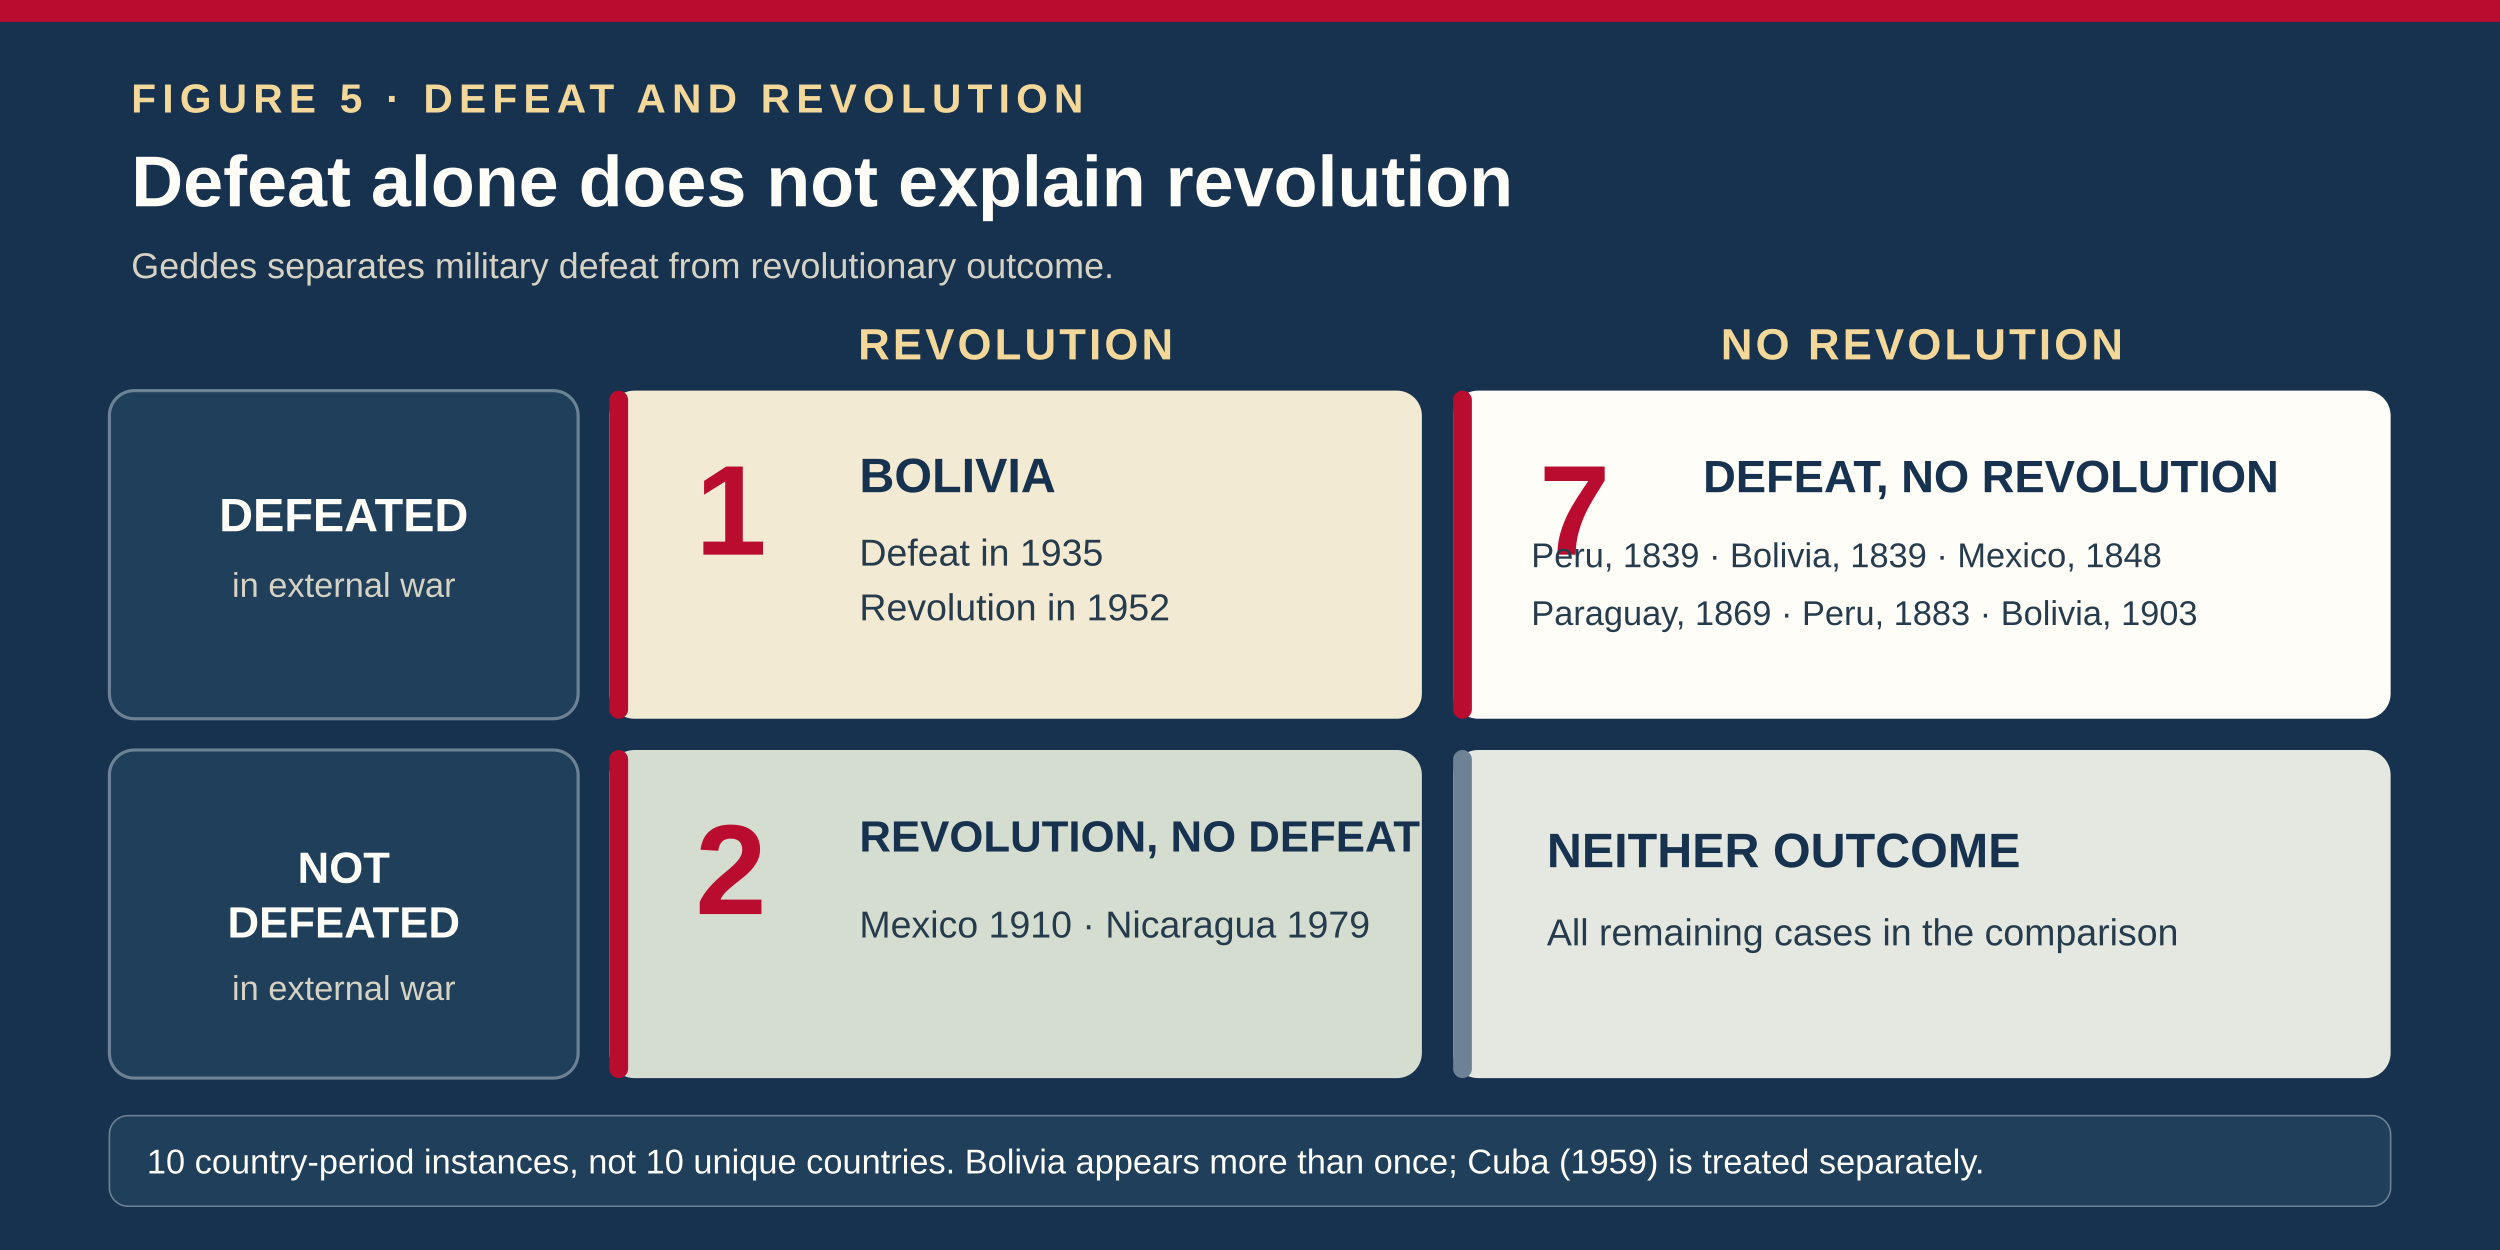
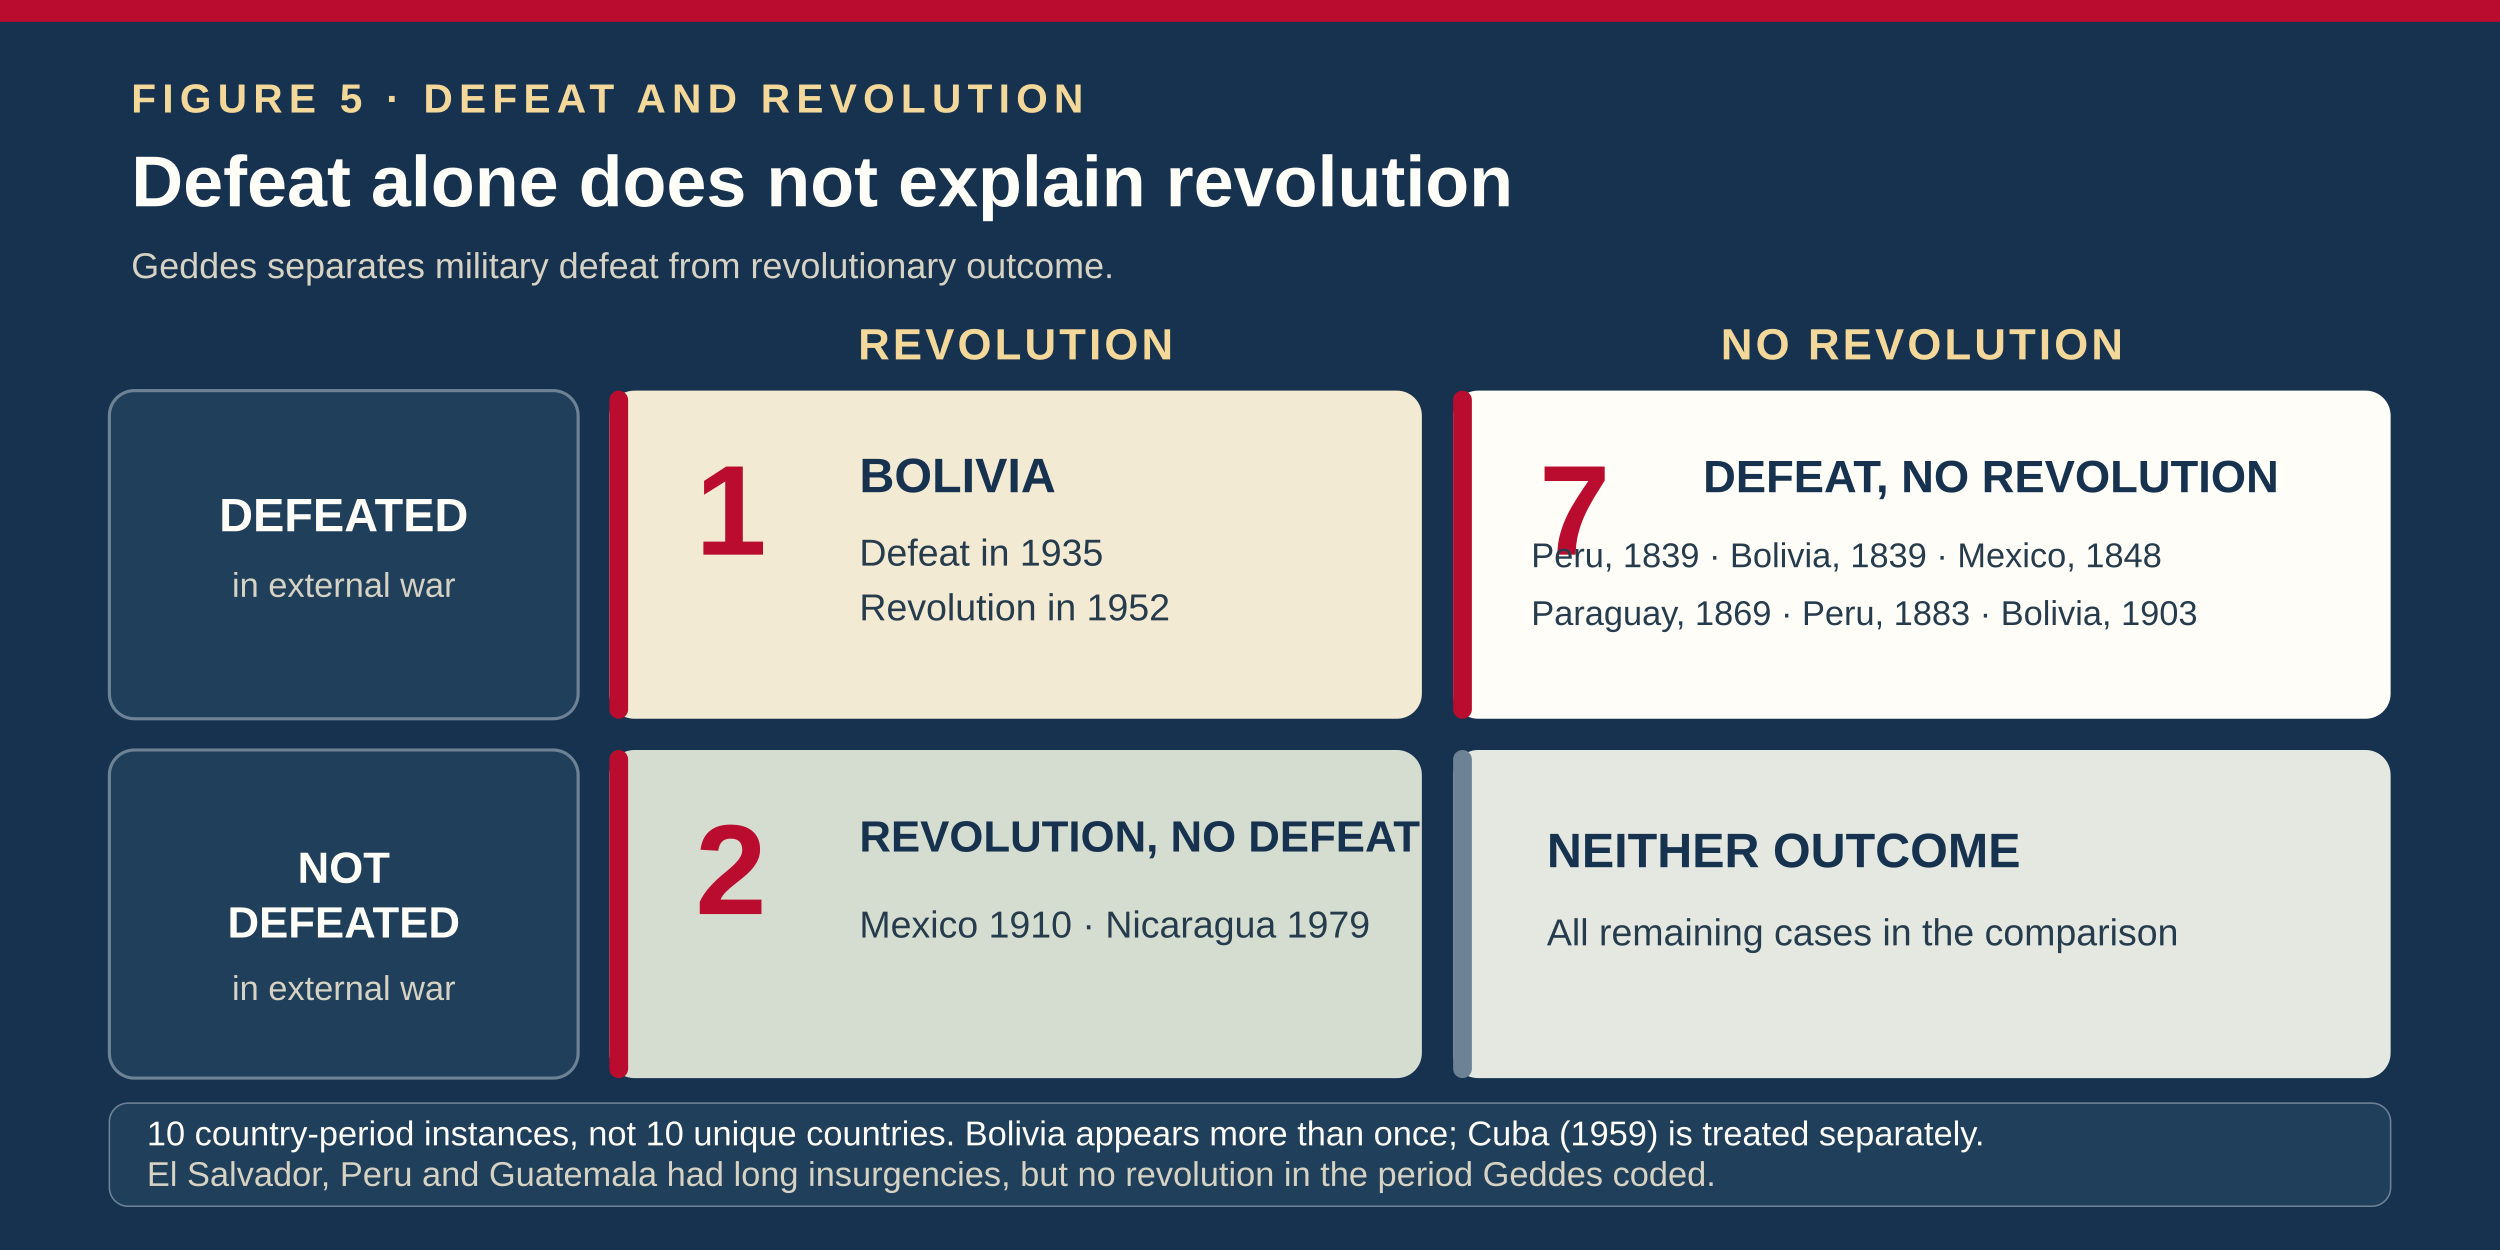
<svg xmlns="http://www.w3.org/2000/svg" viewBox="0 0 1600 800" role="img" aria-label="Geddes case matrix: one defeated country had a revolution, seven defeated cases did not, two revolutions occurred without the recorded defeat, and the remaining cases had neither outcome.">
  <rect width="1600" height="800" fill="#16324f" />
  <rect width="1600" height="14" fill="#ba0c2f" />
  <text x="84" y="72" fill="#f3d89a" font-family="Arial, sans-serif" font-size="26" font-weight="700" letter-spacing="4">FIGURE 5 · DEFEAT AND REVOLUTION</text>
  <text x="84" y="132" fill="#fffdf7" font-family="Arial, sans-serif" font-size="46" font-weight="700">Defeat alone does not explain revolution</text>
  <text x="84" y="178" fill="#d6d2c4" font-family="Arial, sans-serif" font-size="23">Geddes separates military defeat from revolutionary outcome.</text>
  <text x="650" y="230" fill="#f3d89a" font-family="Arial, sans-serif" font-size="28" font-weight="700" letter-spacing="2" text-anchor="middle">REVOLUTION</text>
  <text x="1230" y="230" fill="#f3d89a" font-family="Arial, sans-serif" font-size="28" font-weight="700" letter-spacing="2" text-anchor="middle">NO REVOLUTION</text>
  <rect x="70" y="250" width="300" height="210" rx="16" fill="#203f5a" stroke="#6d8295" stroke-width="2" />
  <text x="220" y="340" fill="#fffdf7" font-family="Arial, sans-serif" font-size="30" font-weight="700" text-anchor="middle">DEFEATED</text>
  <text x="220" y="382" fill="#d6d2c4" font-family="Arial, sans-serif" font-size="22" text-anchor="middle">in external war</text>
  <rect x="390" y="250" width="520" height="210" rx="16" fill="#f3ead4" />
  <rect x="390" y="250" width="12" height="210" rx="6" fill="#ba0c2f" />
  <text x="445" y="355" fill="#ba0c2f" font-family="Arial, sans-serif" font-size="82" font-weight="700">1</text>
  <text x="550" y="315" fill="#16324f" font-family="Arial, sans-serif" font-size="31" font-weight="700">BOLIVIA</text>
  <text x="550" y="362" fill="#263c4d" font-family="Arial, sans-serif" font-size="24">Defeat in 1935</text>
  <text x="550" y="397" fill="#263c4d" font-family="Arial, sans-serif" font-size="24">Revolution in 1952</text>
  <rect x="930" y="250" width="600" height="210" rx="16" fill="#fffdf7" />
  <rect x="930" y="250" width="12" height="210" rx="6" fill="#ba0c2f" />
  <text x="985" y="355" fill="#ba0c2f" font-family="Arial, sans-serif" font-size="82" font-weight="700">7</text>
  <text x="1090" y="315" fill="#16324f" font-family="Arial, sans-serif" font-size="29" font-weight="700">DEFEAT, NO REVOLUTION</text>
  <text x="980" y="363" fill="#263c4d" font-family="Arial, sans-serif" font-size="22">Peru, 1839 · Bolivia, 1839 · Mexico, 1848</text>
  <text x="980" y="400" fill="#263c4d" font-family="Arial, sans-serif" font-size="22">Paraguay, 1869 · Peru, 1883 · Bolivia, 1903</text>
  <rect x="70" y="480" width="300" height="210" rx="16" fill="#203f5a" stroke="#6d8295" stroke-width="2" />
  <text x="220" y="565" fill="#fffdf7" font-family="Arial, sans-serif" font-size="28" font-weight="700" text-anchor="middle">NOT</text>
  <text x="220" y="600" fill="#fffdf7" font-family="Arial, sans-serif" font-size="28" font-weight="700" text-anchor="middle">DEFEATED</text>
  <text x="220" y="640" fill="#d6d2c4" font-family="Arial, sans-serif" font-size="22" text-anchor="middle">in external war</text>
  <rect x="390" y="480" width="520" height="210" rx="16" fill="#d5ddd0" />
  <rect x="390" y="480" width="12" height="210" rx="6" fill="#ba0c2f" />
  <text x="445" y="585" fill="#ba0c2f" font-family="Arial, sans-serif" font-size="82" font-weight="700">2</text>
  <text x="550" y="545" fill="#16324f" font-family="Arial, sans-serif" font-size="28" font-weight="700">REVOLUTION, NO DEFEAT</text>
  <text x="550" y="600" fill="#263c4d" font-family="Arial, sans-serif" font-size="24">Mexico 1910 · Nicaragua 1979</text>
  <rect x="930" y="480" width="600" height="210" rx="16" fill="#e4e8e0" />
  <rect x="930" y="480" width="12" height="210" rx="6" fill="#6d8295" />
  <text x="990" y="555" fill="#16324f" font-family="Arial, sans-serif" font-size="31" font-weight="700">NEITHER OUTCOME</text>
  <text x="990" y="605" fill="#263c4d" font-family="Arial, sans-serif" font-size="24">All remaining cases in the comparison</text>
-   <rect x="70" y="714" width="1460" height="58" rx="12" fill="#203f5a" stroke="#6d8295" stroke-width="1" />
-   <text x="94" y="751" fill="#fffdf7" font-family="Arial, sans-serif" font-size="22">10 country-period instances, not 10 unique countries. Bolivia appears more than once; Cuba (1959) is treated separately.</text>
+   <rect x="70" y="706" width="1460" height="66" rx="12" fill="#203f5a" stroke="#6d8295" stroke-width="1" />
+   <text x="94" y="733" fill="#fffdf7" font-family="Arial, sans-serif" font-size="22">10 country-period instances, not 10 unique countries. Bolivia appears more than once; Cuba (1959) is treated separately.</text>
+   <text x="94" y="759" fill="#d6d2c4" font-family="Arial, sans-serif" font-size="22">El Salvador, Peru and Guatemala had long insurgencies, but no revolution in the period Geddes coded.</text>
</svg>
